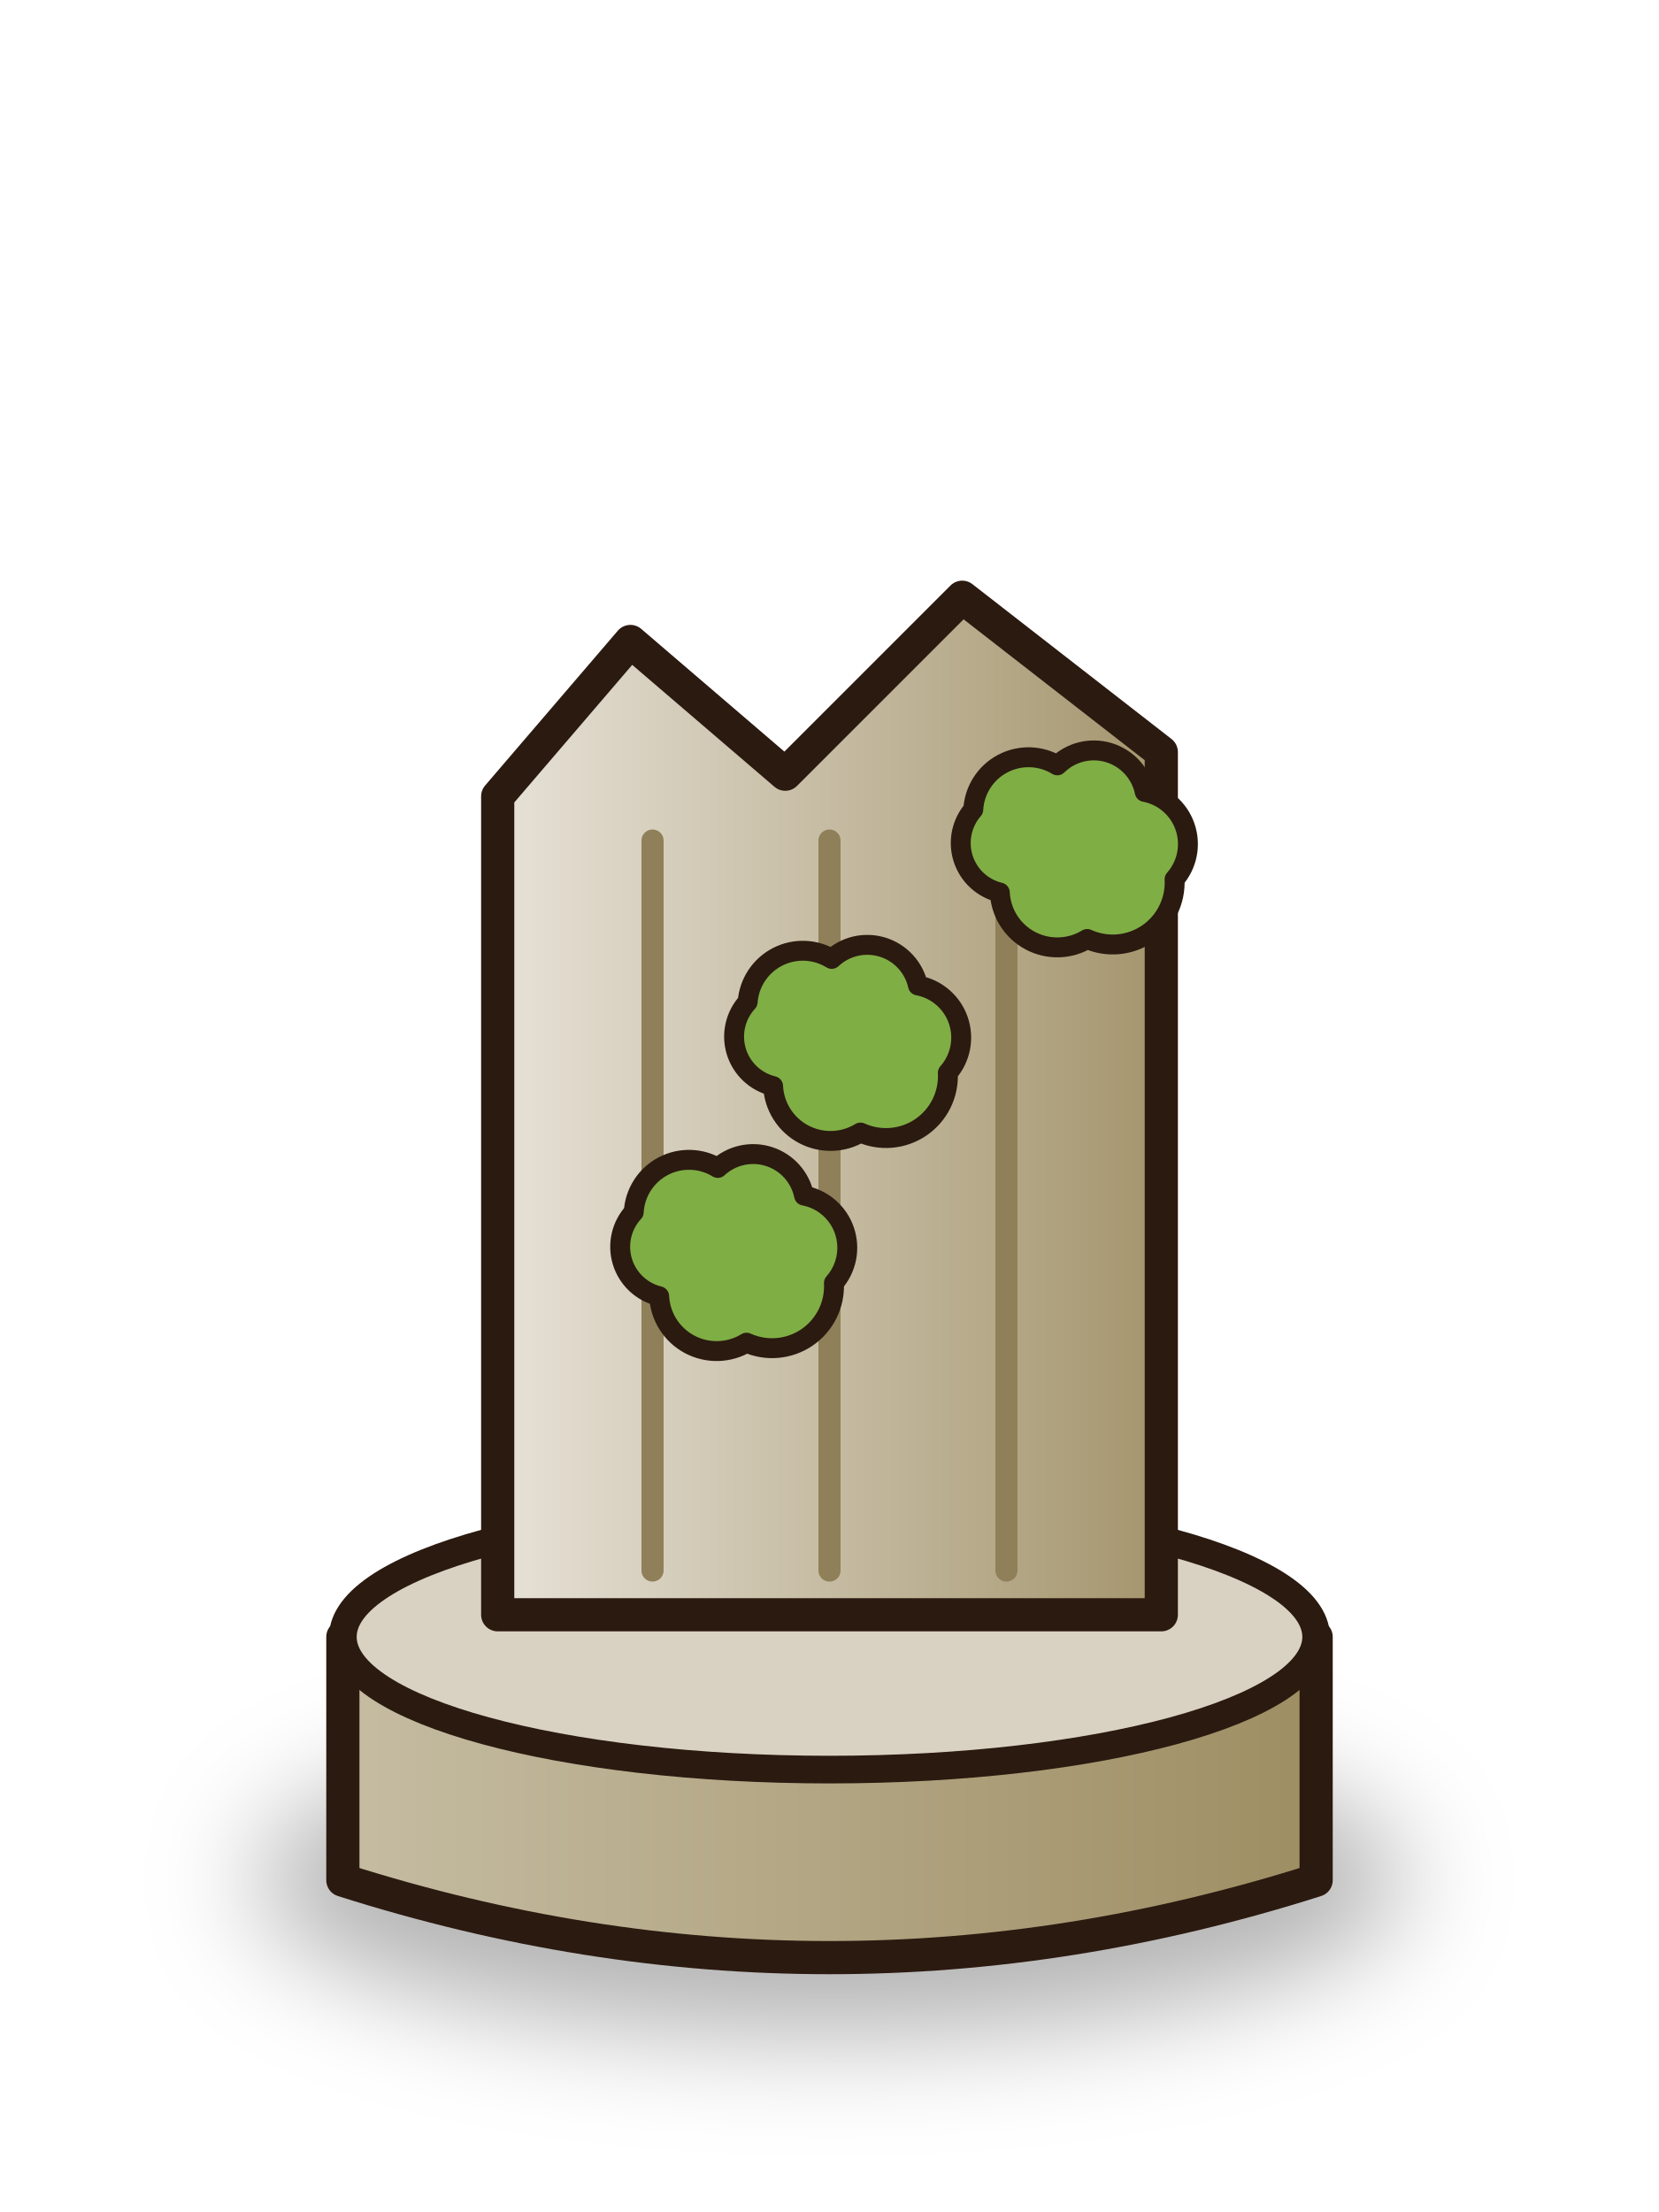
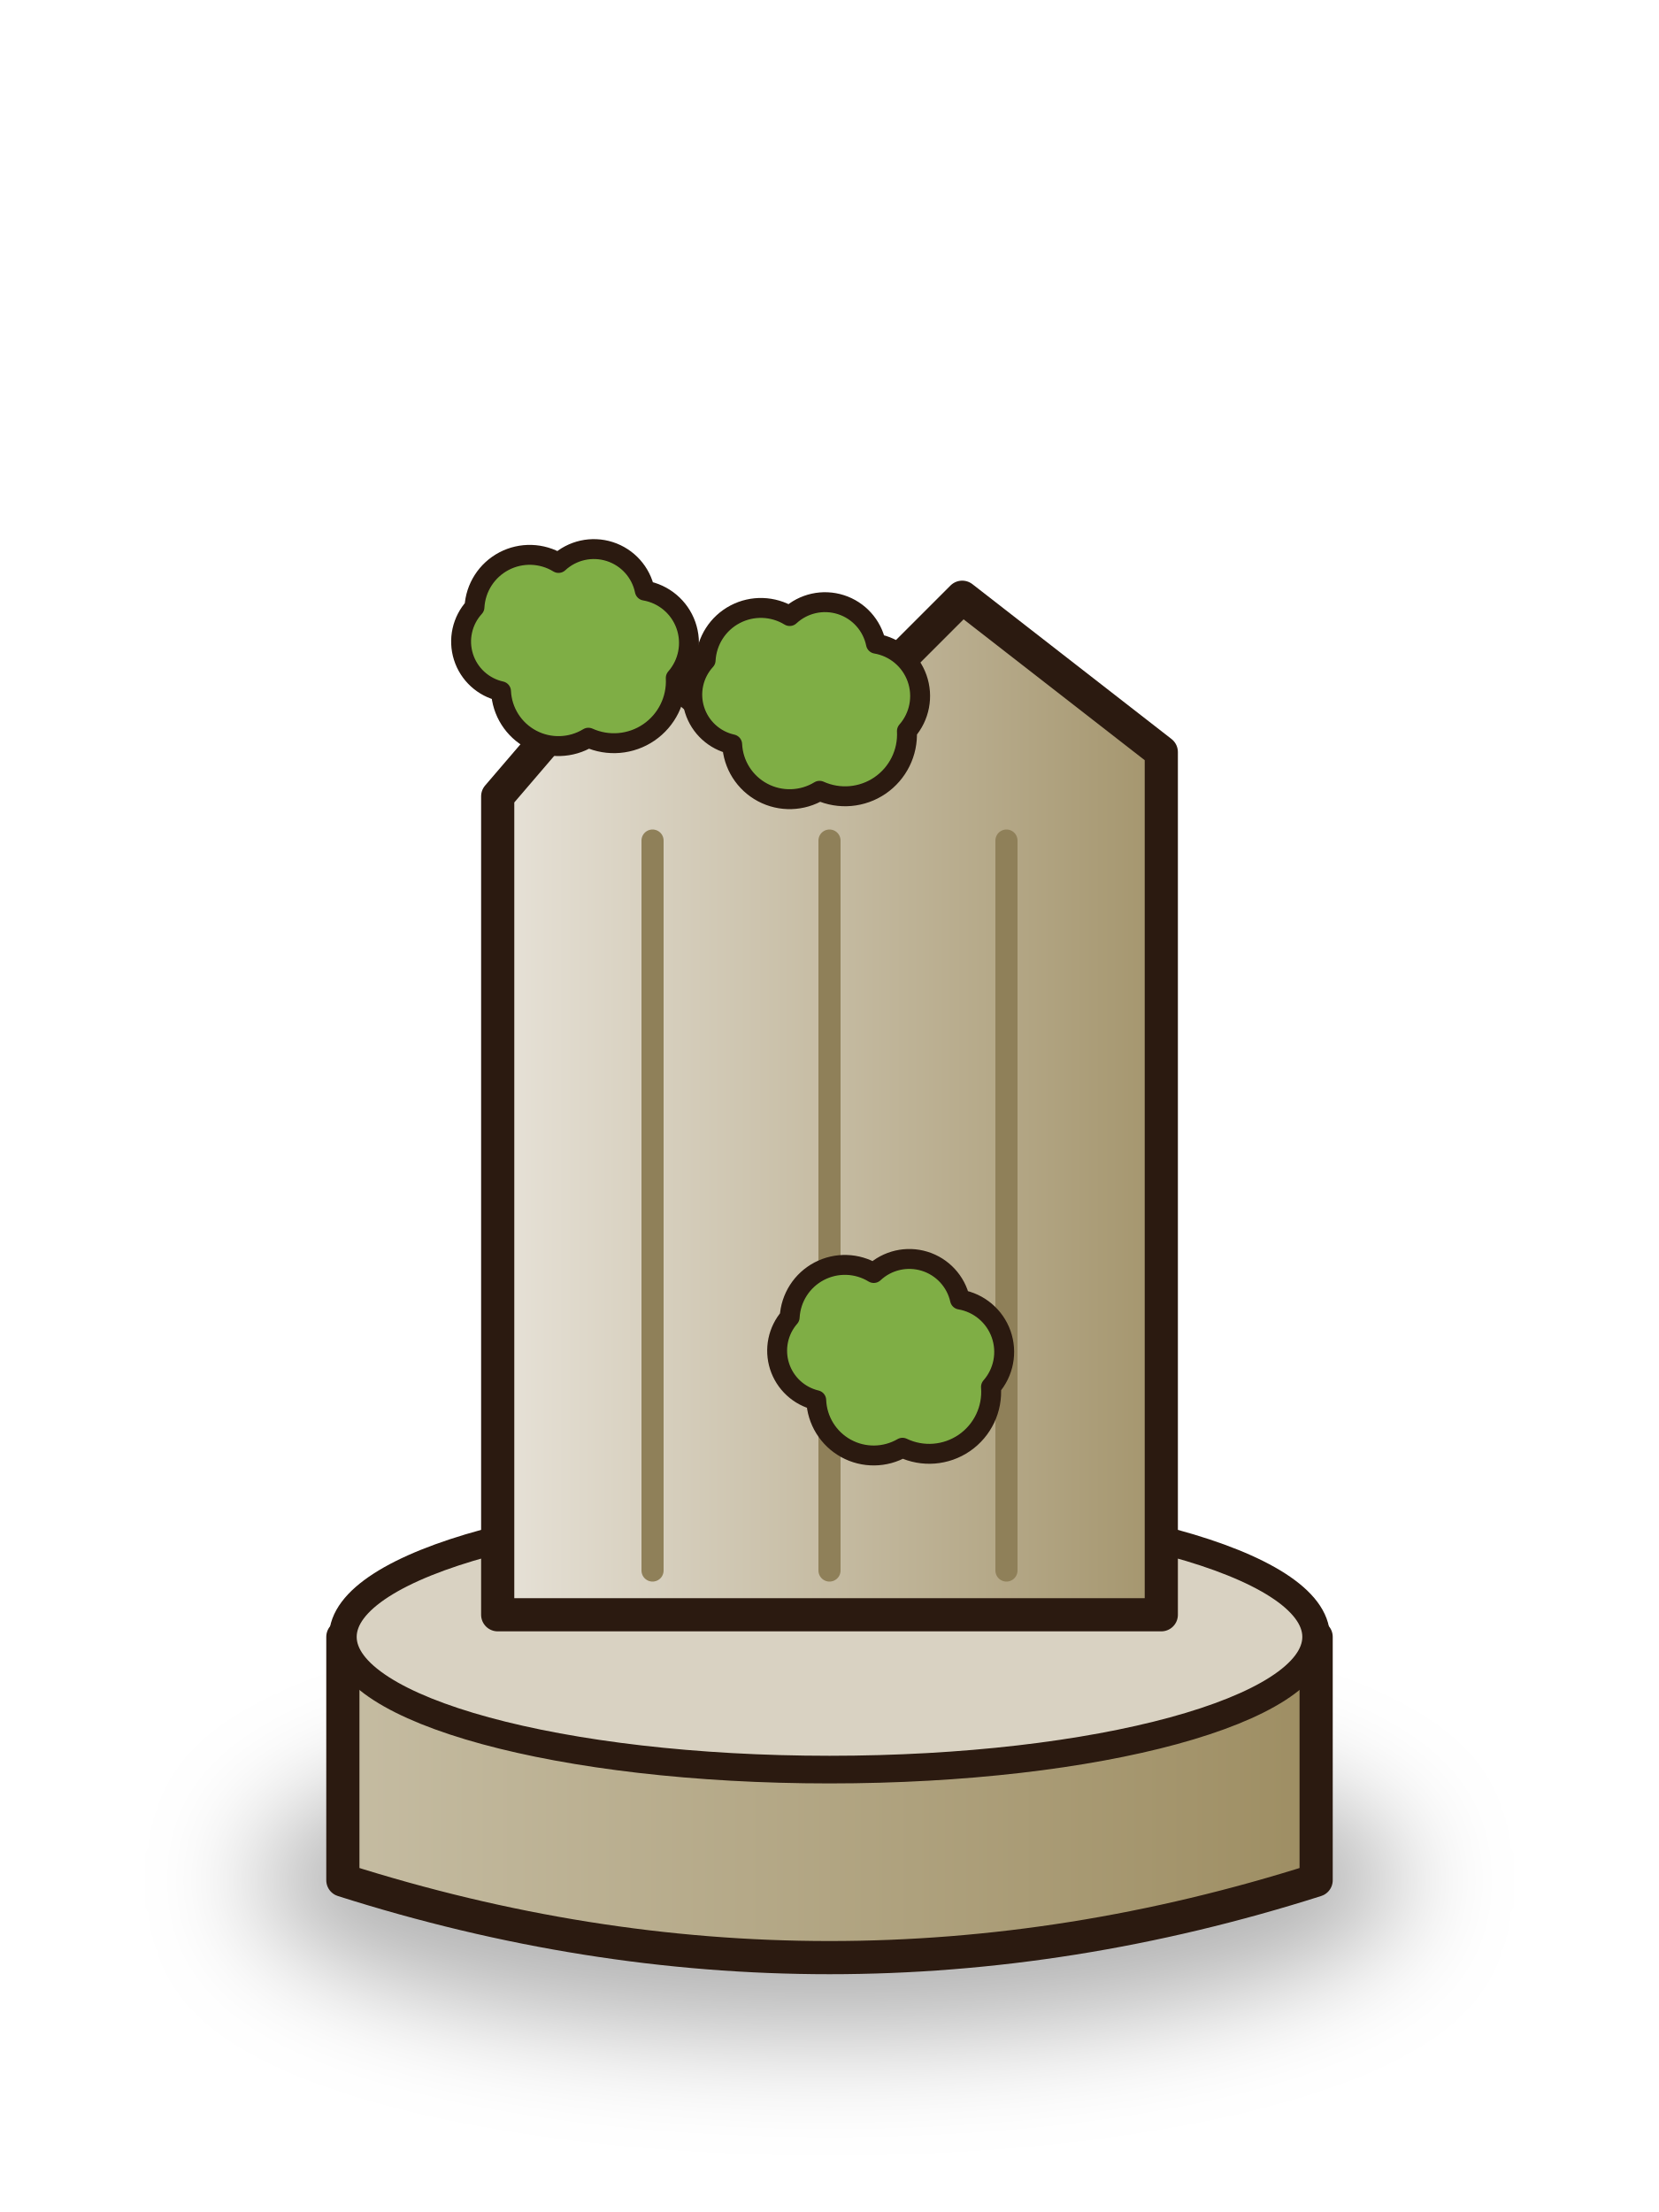
<svg xmlns="http://www.w3.org/2000/svg" width="150" height="200" viewBox="0 0 150 200">
  <defs>
    <filter id="bl1" x="-50%" y="-50%" width="200%" height="200%">
      <feGaussianBlur stdDeviation="5" />
    </filter>
    <linearGradient id="lg2" x1="0" y1="0" x2="1" y2="0">
      <stop offset="0" stop-color="#c5bca2" />
      <stop offset="1" stop-color="#9e8e63" />
    </linearGradient>
    <linearGradient id="lg3" x1="0" y1="0" x2="1" y2="0">
      <stop offset="0" stop-color="#e7e2d8" />
      <stop offset="1" stop-color="#a4956d" />
    </linearGradient>
  </defs>
  <ellipse cx="75" cy="170" rx="52" ry="14" fill="#000000" opacity="0.3" filter="url(#bl1)" />
  <path d="M31 170 L31 148 L119 148 L119 170 Q75 184 31 170 Z" fill="url(#lg2)" stroke="#2b1a10" stroke-width="3" stroke-linejoin="round" stroke-linecap="round" />
  <ellipse cx="75" cy="148" rx="44" ry="12" fill="#d9d2c2" stroke="#2b1a10" stroke-width="2.5" />
  <path d="M45 146 L105 146 L105 68 L87 54 L71 70 L57 58 L45 72 Z" fill="url(#lg3)" stroke="#2b1a10" stroke-width="3" stroke-linejoin="round" stroke-linecap="round" />
  <path d="M59 142 L59 76" fill="none" stroke="#8f8059" stroke-width="2" stroke-linejoin="round" stroke-linecap="round" />
  <path d="M75 142 L75 76" fill="none" stroke="#8f8059" stroke-width="2" stroke-linejoin="round" stroke-linecap="round" />
  <path d="M91 142 L91 76" fill="none" stroke="#8f8059" stroke-width="2" stroke-linejoin="round" stroke-linecap="round" />
-   <path d="M98.3 84.9 A5.2 5.2 0 0 1 90.4 80.7 A4.6 4.6 0 0 1 88 73.2 A5 5 0 0 1 95.6 69.2 A4.7 4.7 0 0 1 103.5 71.6 A4.8 4.8 0 0 1 106.2 79.5 A5.6 5.6 0 0 1 98.3 84.9 Z" fill="#7fae45" stroke="#2b1a10" stroke-width="1.8" stroke-linejoin="round" stroke-linecap="round" />
-   <path d="M67.5 121.4 A5.2 5.2 0 0 1 59.6 117.2 A4.6 4.6 0 0 1 57.3 109.6 A5 5 0 0 1 64.9 105.6 A4.7 4.7 0 0 1 72.7 108.1 A4.8 4.8 0 0 1 75.4 116 A5.6 5.6 0 0 1 67.5 121.4 Z" fill="#7fae45" stroke="#2b1a10" stroke-width="1.8" stroke-linejoin="round" stroke-linecap="round" />
-   <path d="M77.8 102.4 A5.2 5.2 0 0 1 69.9 98.2 A4.6 4.6 0 0 1 67.6 90.6 A5 5 0 0 1 75.2 86.7 A4.7 4.7 0 0 1 83 89.1 A4.8 4.8 0 0 1 85.7 97 A5.6 5.6 0 0 1 77.8 102.4 Z" fill="#7fae45" stroke="#2b1a10" stroke-width="1.8" stroke-linejoin="round" stroke-linecap="round" />
+   <path d="M53.2 66.7 A5.2 5.2 0 0 1 45.3 62.5 A4.6 4.6 0 0 1 42.9 54.9 A5 5 0 0 1 50.5 50.9 A4.7 4.7 0 0 1 58.3 53.4 A4.8 4.8 0 0 1 61.1 61.3 A5.6 5.6 0 0 1 53.2 66.7 Z" fill="#7fae45" stroke="#2b1a10" stroke-width="1.8" stroke-linejoin="round" stroke-linecap="round" />
+   <path d="M74.1 71.5 A5.2 5.2 0 0 1 66.2 67.3 A4.6 4.6 0 0 1 63.8 59.7 A5 5 0 0 1 71.4 55.7 A4.7 4.7 0 0 1 79.2 58.2 A4.8 4.8 0 0 1 82 66.1 A5.6 5.6 0 0 1 74.1 71.5 Z" fill="#7fae45" stroke="#2b1a10" stroke-width="1.8" stroke-linejoin="round" stroke-linecap="round" />
+   <path d="M81.6 130.9 A5.2 5.2 0 0 1 73.8 126.6 A4.6 4.6 0 0 1 71.4 119.1 A5 5 0 0 1 79 115.1 A4.7 4.7 0 0 1 86.8 117.5 A4.8 4.8 0 0 1 89.6 125.4 A5.6 5.6 0 0 1 81.6 130.9 Z" fill="#7fae45" stroke="#2b1a10" stroke-width="1.8" stroke-linejoin="round" stroke-linecap="round" />
</svg>
